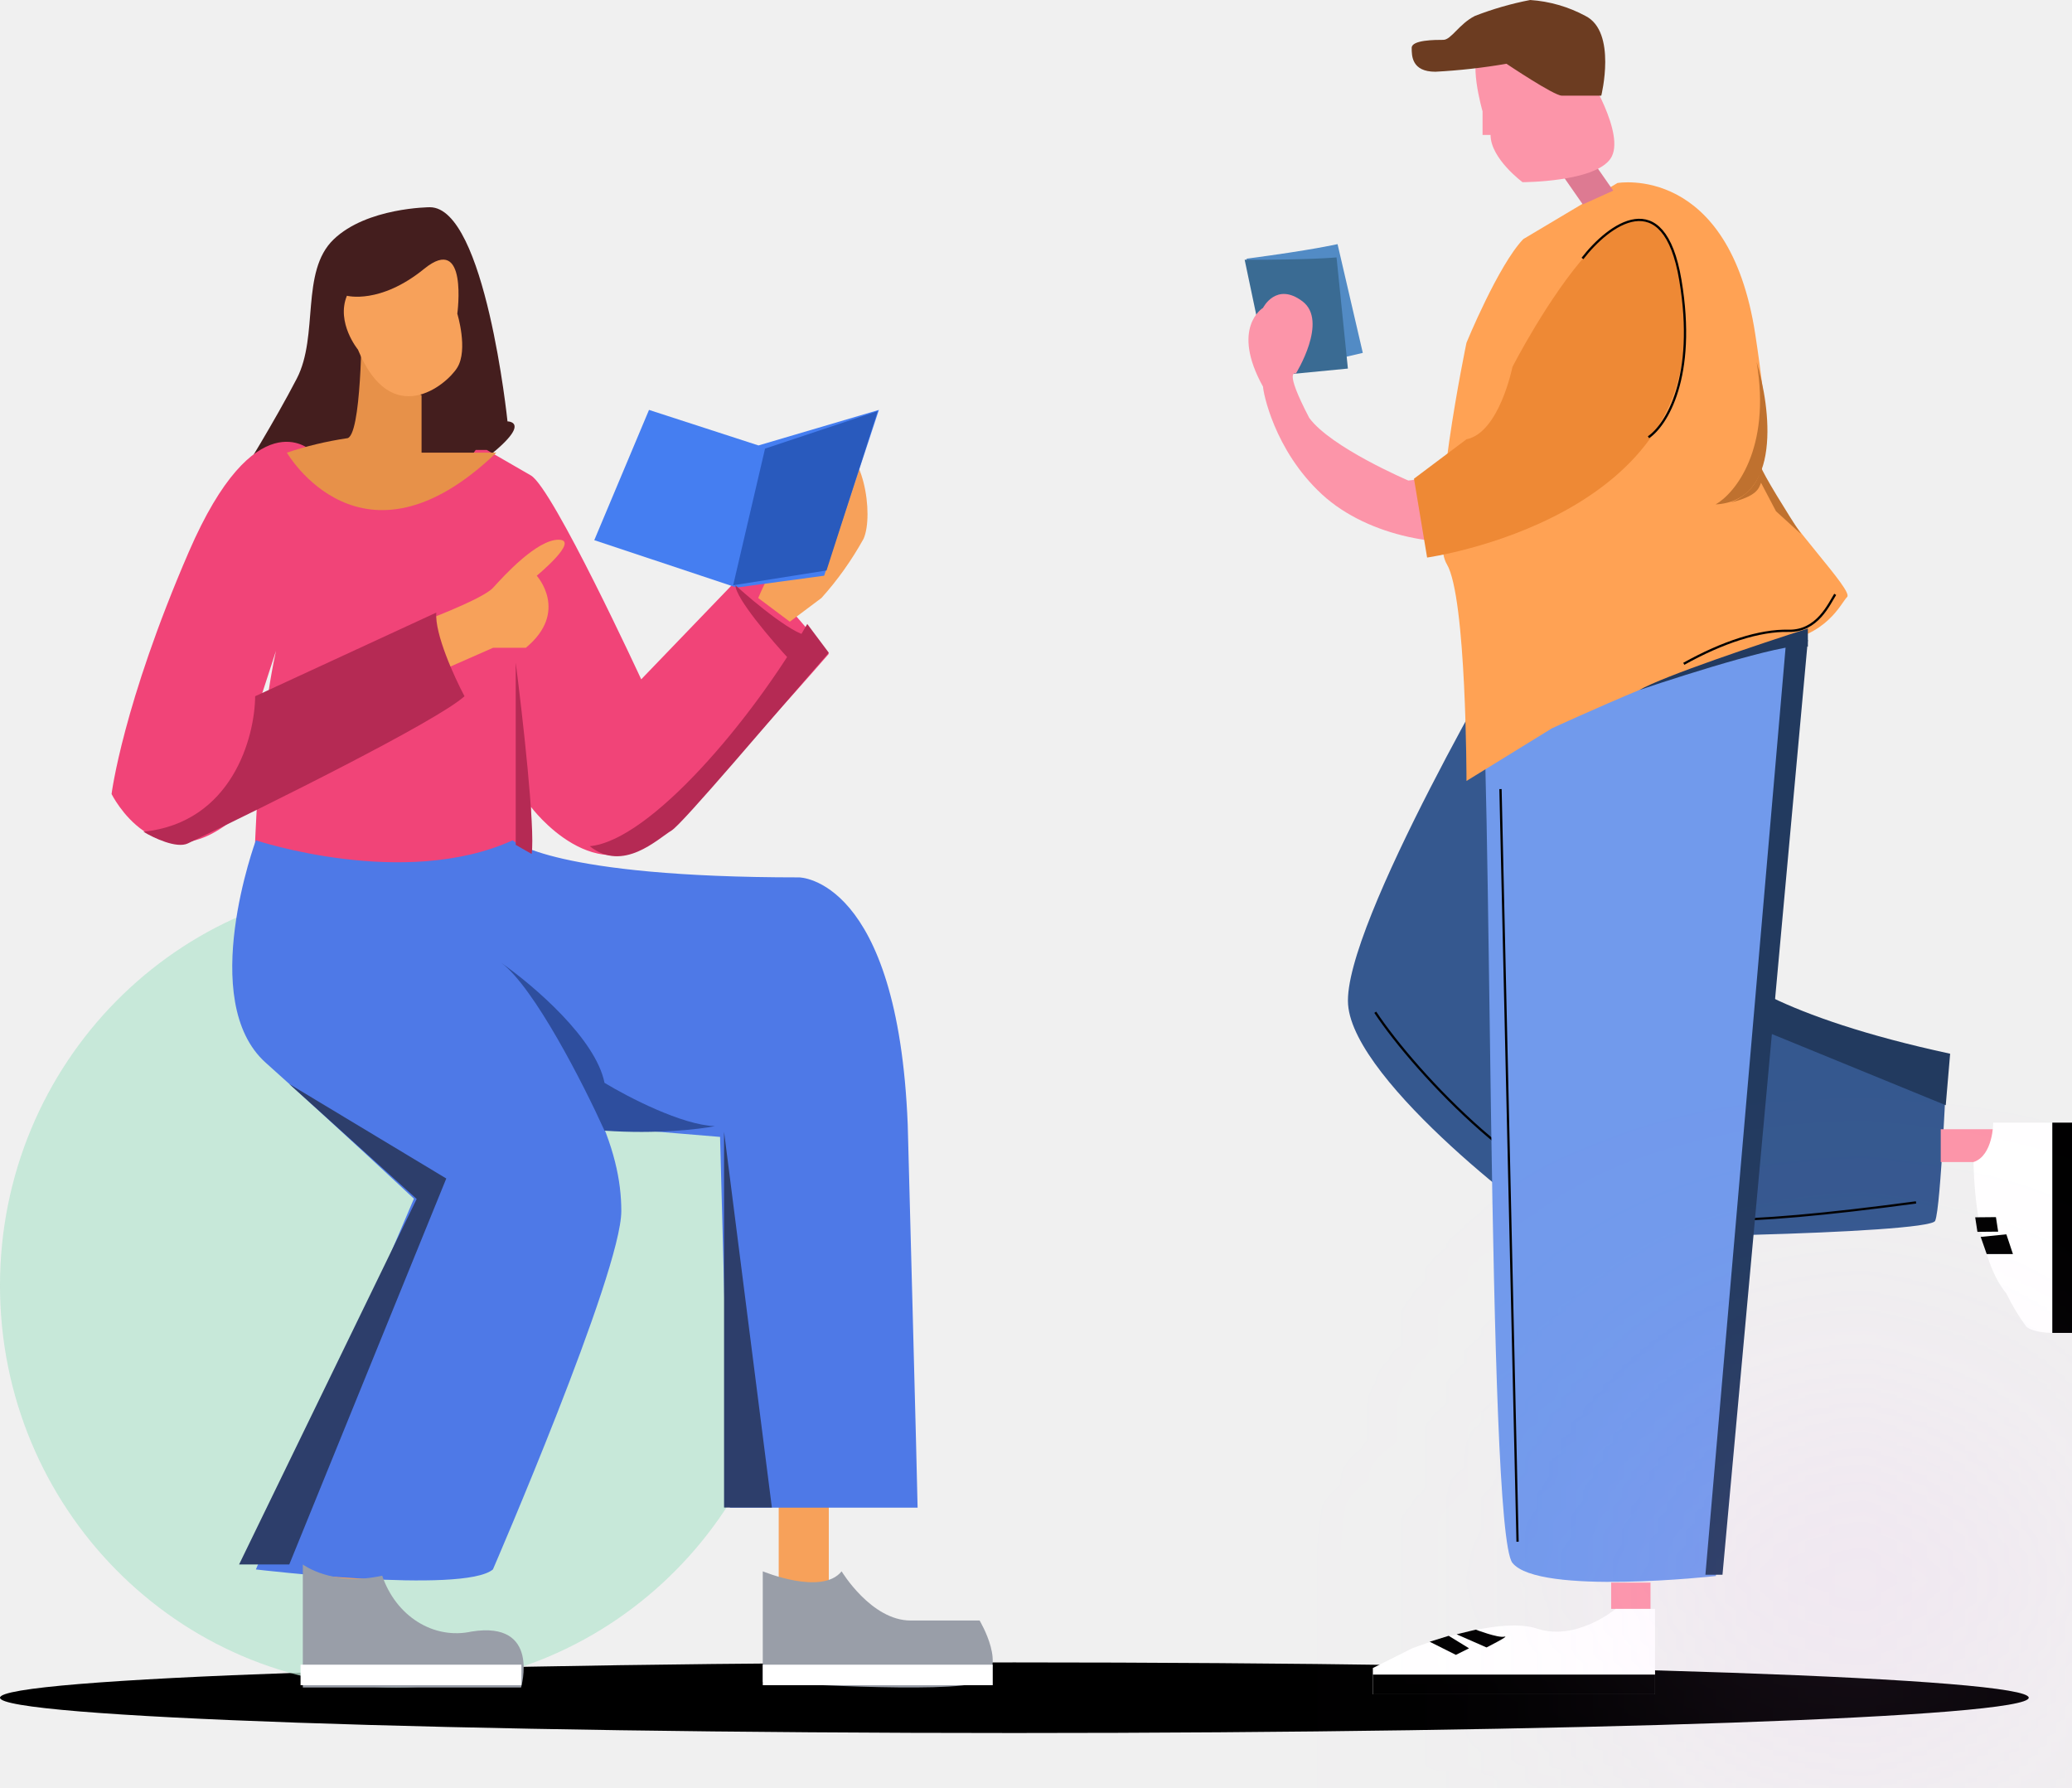
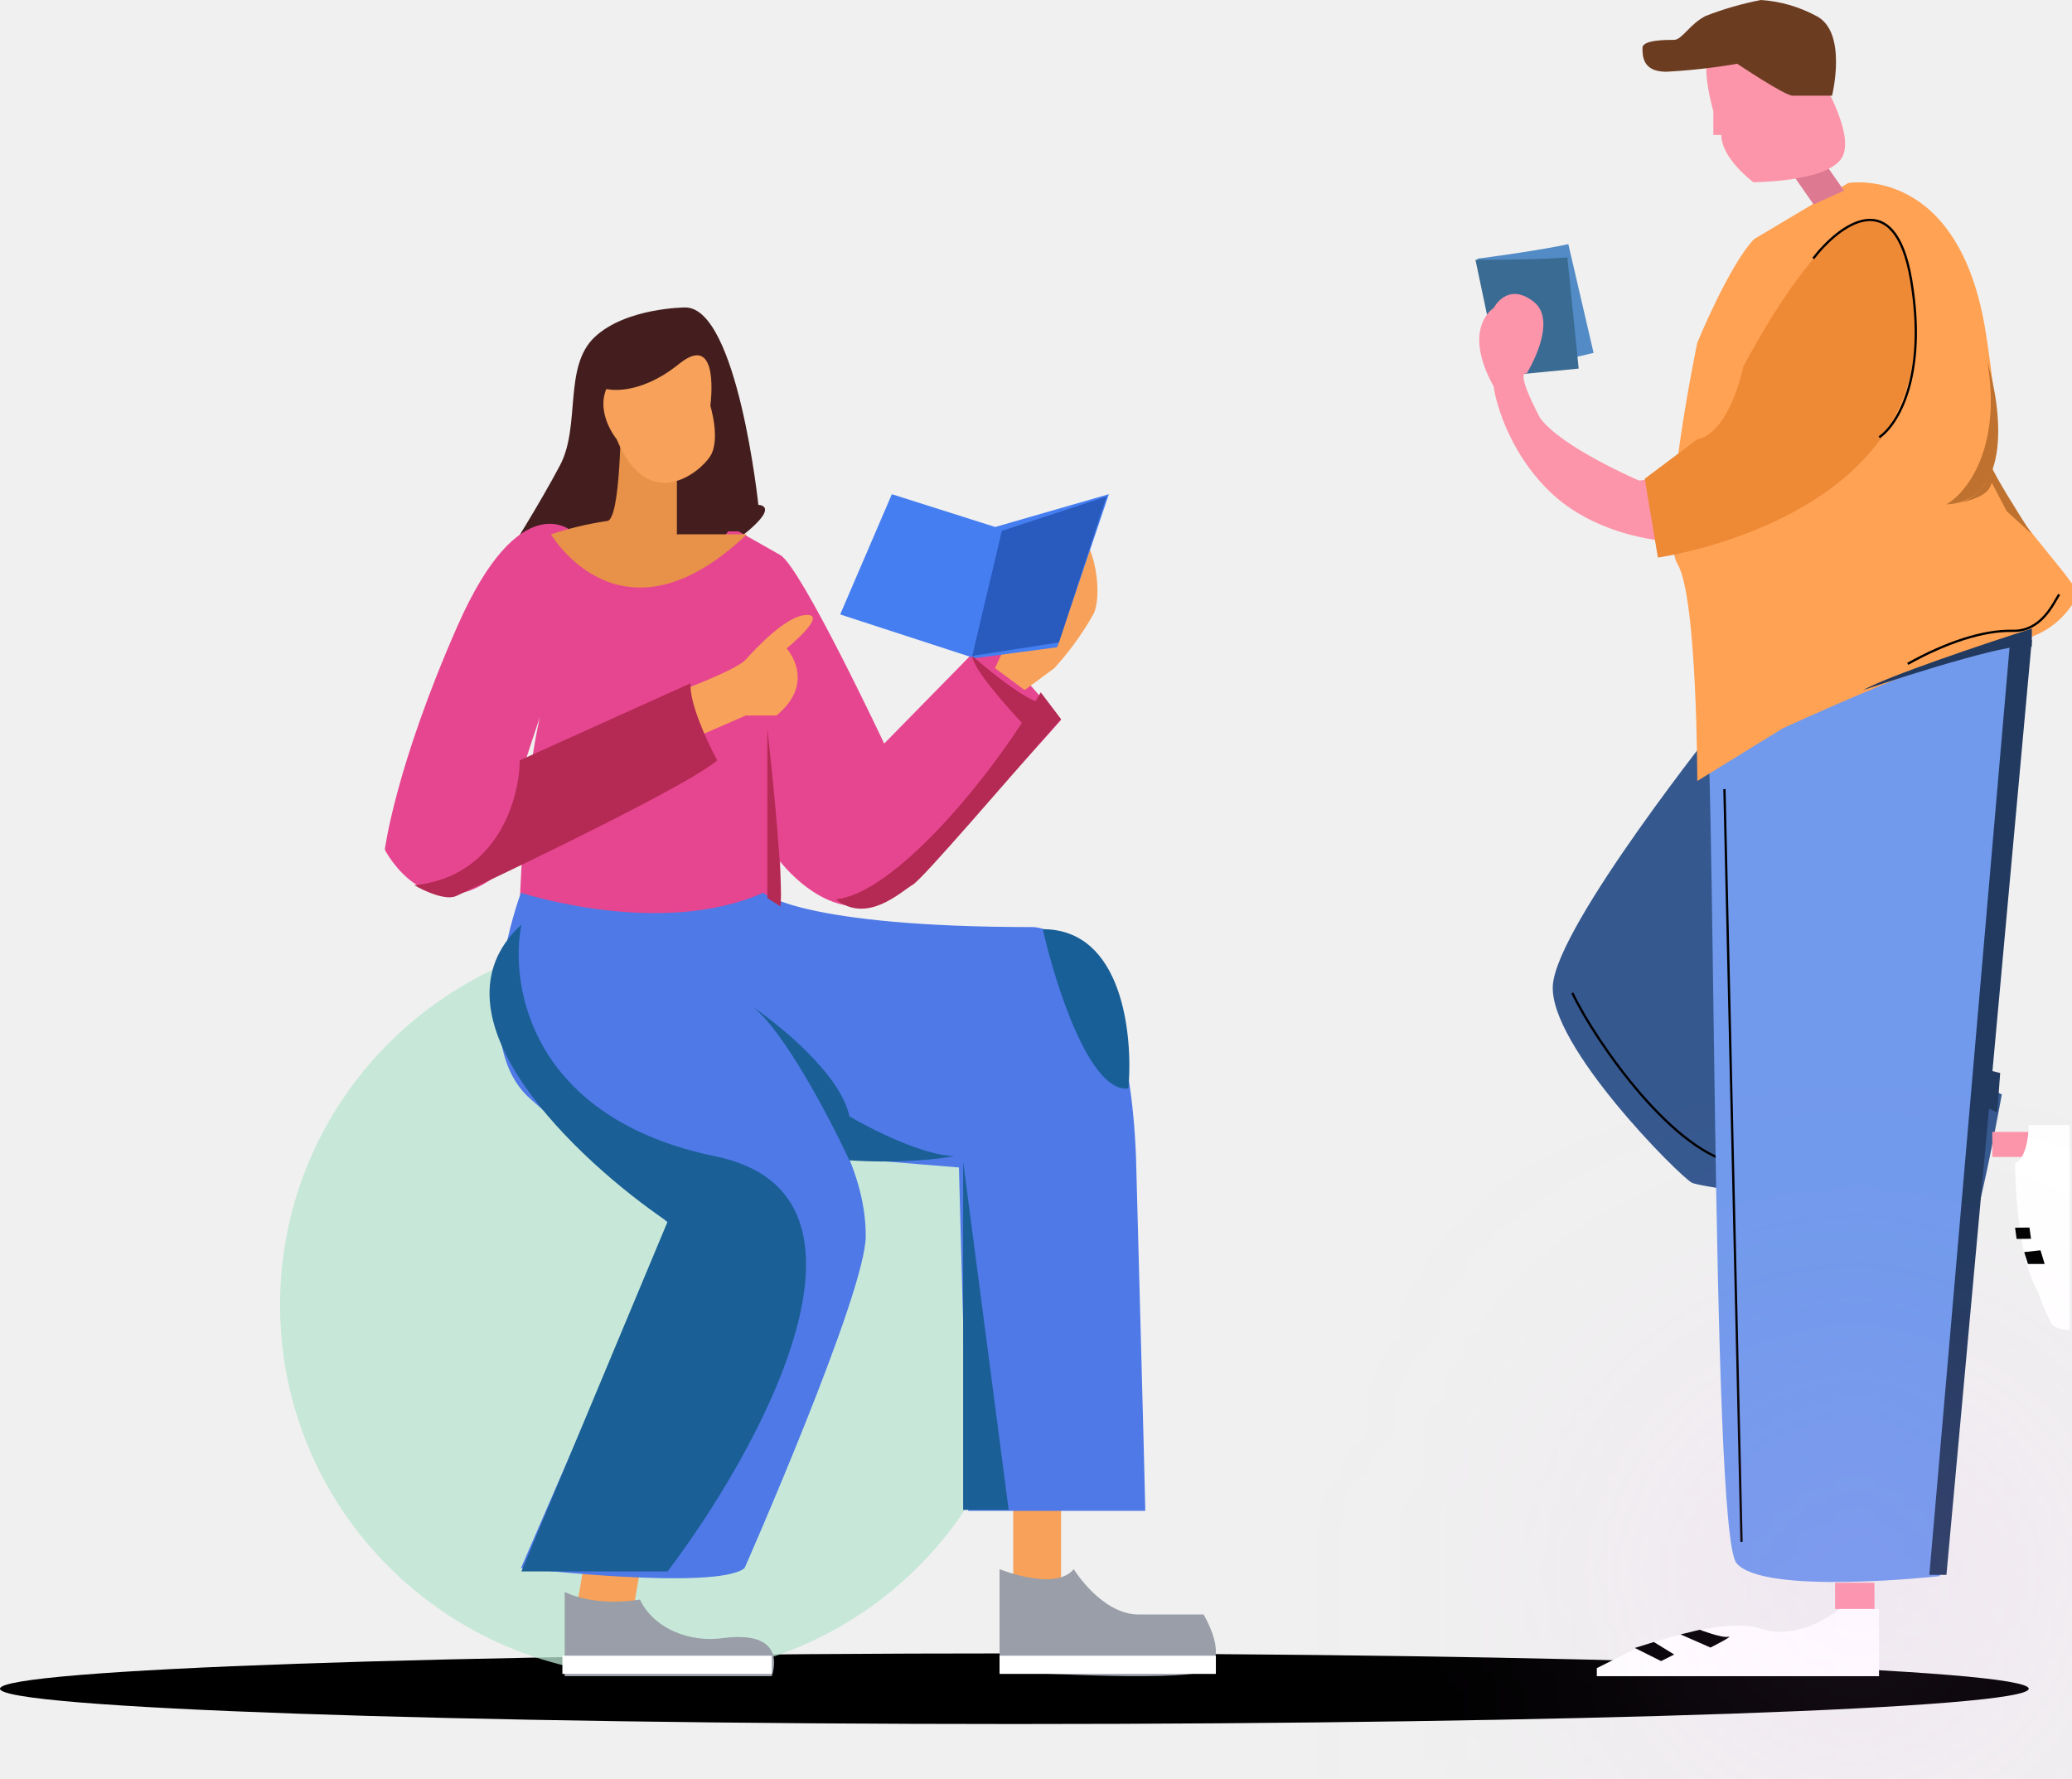
- <svg xmlns="http://www.w3.org/2000/svg" width="910" height="785" viewBox="0 0 910 785" fill="none">
-   <ellipse cx="445.5" cy="745.5" rx="445.5" ry="15.5" fill="black" />
-   <path d="M666.093 277C666.093 277 691.621 351.855 706.938 418.072L855 467.016C855 467.016 852.447 530.354 849.894 536.112C847.342 541.871 694.174 544.75 686.516 541.871C678.857 538.992 594.615 475.653 592.062 441.105C589.51 406.556 666.093 277 666.093 277Z" fill="#35588F" />
-   <path d="M604 444.5C621.667 471.167 675.1 528.4 711.5 528C727.5 538 761.1 538.8 841.5 528" stroke="black" />
-   <path d="M734.299 436.094L854.552 485.326L856.48 462.709C781.972 446.638 756.205 427.161 752.635 419.432L734.299 436.094Z" fill="#223A5F" />
-   <path d="M793.945 270.798L753.593 692.063C753.593 692.063 675.771 700.719 664.241 686.292C652.712 671.866 655.594 314.079 649.83 290.996C644.065 267.913 791.063 270.798 791.063 270.798" fill="#719AEC" />
-   <path d="M710.358 80.364C710.358 80.364 759.358 71.707 770.887 146.727C782.416 221.747 768.005 195.779 776.652 213.091C785.298 230.403 814.122 259.257 811.239 262.142C808.357 265.028 802.592 279.455 779.534 282.34C756.475 285.225 681.535 319.85 681.535 319.85L644.065 342.933C644.065 342.933 644.065 262.142 635.418 247.715C626.771 233.289 644.065 150.5 644.065 150.5C644.065 150.5 658 116.5 669 105L710.358 80.364Z" fill="#FFA254" />
-   <path d="M587.436 107.199C587.436 107.199 576.23 109.825 547.42 113.593L564.853 162.836L598.53 154.956L587.436 107.199Z" fill="#528BC5" />
-   <path d="M586.995 113.027C586.995 113.027 575.466 114.152 546.643 114.066L557.394 165.194L591.981 161.847L586.995 113.027Z" fill="#3A6B93" />
-   <path d="M707.594 694.949H724.887V706.49H707.594V694.949Z" fill="#FC95A9" />
-   <path d="M726.887 706.49H709.594C709.594 706.49 692.3 720.917 675.006 715.146C657.712 709.375 620.242 723.802 620.242 723.802L602.948 732.458V744H726.887V706.49Z" fill="white" />
-   <path d="M648.143 715.608C648.143 715.608 657.856 719.33 660.681 718.695C663.505 718.06 652.87 723.427 652.87 723.427L639.726 717.657L648.143 715.608Z" fill="black" />
-   <path d="M645.183 723.802L636.247 718.32L627.889 720.917L639.418 726.688L645.183 723.802Z" fill="black" />
-   <path d="M602.948 735.344H726.887V744H602.948V735.344Z" fill="black" />
-   <path d="M699.636 70.957L708.514 83.711L695.14 89.77L686.262 77.017L699.636 70.957Z" fill="#DD7A92" />
-   <path d="M696.8 31.6C696.8 31.6 714.368 59.257 707.341 69.629C700.314 80 668.691 80 668.691 80C668.691 80 654.637 69.629 654.637 59.257H651.123V48.886C651.123 48.886 644.096 24.685 651.123 21.228C651.123 21.228 665.178 3.942 682.746 14.314C682.746 14.314 689.773 17.771 696.8 31.6Z" fill="#FC95A9" />
-   <path d="M703.265 42C703.265 42 710.204 14 696.327 7C688.816 2.952 680.537 0.566 672.041 0C663.755 1.598 655.627 3.941 647.755 7C640.816 10.5 637.347 17.5 633.878 17.5C630.408 17.5 620 17.5 620 21C620 24.5 620 31.5 630.408 31.5C640.875 30.948 651.301 29.779 661.633 28C661.633 28 682.449 42 685.918 42H703.265Z" fill="#6C3C21" />
-   <path d="M875.412 495.858C878.295 495.858 875.412 510.285 875.412 510.285H852.354V495.858H875.412Z" fill="#FC95A9" />
-   <path d="M866.765 510.285C866.765 510.285 866.765 550.68 881.177 567.992C883.616 573.054 886.51 577.883 889.824 582.419C892.706 585.304 901.353 585.304 901.353 585.304V492.972H875.412C875.412 492.972 875.412 507.399 866.765 510.285Z" fill="white" />
-   <path d="M867.486 534.551L876.594 534.464L877.574 540.841L868.466 540.927L867.486 534.551Z" fill="black" />
-   <path d="M869.907 543.149L881.177 542.024L884.059 550.68H872.53L869.907 543.149Z" fill="black" />
-   <path d="M724.77 109.217C724.77 109.217 704.593 83.249 678.653 146.727C652.712 210.205 618.5 211 618.5 211C618.5 211 584.5 196.5 575 183.5C563.5 161.5 569.125 164.039 569.125 164.039C569.125 164.039 583.536 140.956 572.007 132.3C560.478 123.644 554.713 135.186 554.713 135.186C554.713 135.186 540.302 143.842 554.713 169.81C554.713 171.917 559.5 197.566 580.5 217C601.5 236.434 636.331 241.079 654 236.434C661.004 234.587 711.453 215.053 727.652 155.383C730.68 144.108 731.656 132.38 730.534 120.759C730.534 119.662 730.794 117.47 724.77 109.217Z" fill="#FC95A9" />
-   <path d="M621.007 210.206L626.771 244.83C626.771 244.83 750.71 227.518 739.181 132.3C727.652 37.083 664.241 161.154 664.241 161.154C664.241 161.154 658.477 190.008 644.065 192.893L621.007 210.206Z" fill="#EE8935" />
-   <path d="M901.353 492.972H910V585.304H901.353V492.972Z" fill="black" />
-   <path d="M695 113.5C706.333 98.833 730.8 80.2 738 123C745.2 165.8 731.667 186.833 724 192" stroke="black" />
-   <path d="M659 346.5L666.5 677" stroke="black" />
-   <path d="M806 261C803.306 265.209 798.152 277.306 785.5 277C772.848 276.694 756.5 282 739.5 291.5" stroke="black" />
-   <path d="M771.5 159C777.667 179.167 782.7 219.9 753.5 221.5C762.167 216.5 777.9 197 771.5 159Z" fill="#BF712F" />
-   <path d="M773.415 205C772.127 214.29 763.935 219.323 760 220.677C771.59 217.89 772.5 214.5 773.415 211.968L780 224.5L791 234.5C785.42 226.139 773.951 207.516 773.415 205Z" fill="#BF712F" />
-   <path d="M174 741C270.098 741 348 661.978 348 564.5C348 467.022 270.098 388 174 388C77.903 388 0 467.022 0 564.5C0 661.978 77.903 741 174 741Z" fill="#BBE6D2" fill-opacity="0.77" />
-   <path d="M188.795 91C188.795 91 161.087 91.069 146.476 105.175C131.865 119.282 140.092 147.424 130.352 166.233C120.611 185.041 106 208.551 106 208.551C106 208.551 169.314 232.061 203.406 208.551C237.499 185.041 222.888 185.041 222.888 185.041C222.888 185.041 213.147 91 188.795 91Z" fill="#441E1E" />
-   <path d="M128.962 261.933L114.423 306.7L191.962 267.529C191.962 284.317 206.5 306.7 206.5 306.7L102.308 359.86C68.385 387.839 49 348.669 49 348.669C49 348.669 53.846 309.498 82.923 242.348C112 175.198 136.231 197.581 136.231 197.581C175 247.944 208.923 197.581 208.923 197.581H213.769L233.154 208.773C242.846 214.369 281.615 298.306 281.615 298.306L330.077 247.944L364 287.115C364 287.115 320.385 337.477 291.308 365.456C262.231 393.435 233.154 354.264 233.154 354.264V371.052C218.615 393.435 112 371.052 112 371.052C112 371.052 114.423 289.912 128.962 261.933Z" fill="#F14478" />
-   <path d="M170.072 663.609L144.451 657.888L138.674 692.42L164.294 698.141L170.072 663.609Z" fill="#F7A15A" />
-   <path d="M364 653H342V698H364V653Z" fill="#F7A15A" />
-   <path d="M212.146 412.414C259.859 472.108 272.872 504.668 272.872 531.801C272.872 558.935 216.484 689.176 216.484 689.176C203.471 700.03 112.381 689.176 112.381 689.176L147.082 607.776L181.783 526.375C181.783 526.375 147.082 493.814 116.719 466.681C86.356 439.547 112.381 369 112.381 369C112.381 369 177.445 390.707 225.159 369C225.159 369 242.509 385.28 350.949 385.28C350.949 385.28 394.325 385.28 398.662 493.814C398.662 493.814 403 656.616 403 662.043H320.586L316.248 499.241L251.184 493.814L212.146 412.414Z" fill="#4E79E7" />
-   <path d="M265.5 496.5C256.268 476.092 234.665 433.681 220.238 422.861C219.813 422.562 219.401 422.275 219 422C219.406 422.26 219.819 422.547 220.238 422.861C234.473 432.886 261.616 456.079 265.5 475.5C275.667 481.667 299.6 494.1 314 494.5C307.5 495.833 288.7 498.1 265.5 496.5Z" fill="#2E4E9E" />
-   <path d="M133 687C133 687 146.07 696.818 167.854 691.909C170.78 700.546 176.317 707.744 183.489 712.234C190.662 716.723 199.01 718.218 207.064 716.455C237.561 711.545 228.848 741 228.848 741H133V687Z" fill="#999EA8" />
-   <path d="M335 690C335 690 360.971 700.8 369.629 690C369.629 690 382.614 711.6 399.929 711.6H430.229C430.229 711.6 443.214 733.2 430.229 738.6C417.243 744 335 738.6 335 738.6V690Z" fill="#999EA8" />
-   <path d="M183 273.909C183 273.909 211.761 263.364 216.555 258.091C221.348 252.818 235.729 237 245.316 237C254.903 237 235.729 252.818 235.729 252.818C235.729 252.818 250.109 268.636 230.935 284.455H216.555L192.587 295L183 273.909Z" fill="#F7A15A" />
-   <path d="M333 262.6C336.915 253.478 341.56 244.775 346.88 236.6C351.506 231.4 346.88 215.8 346.88 215.8C346.88 215.8 351.506 195 365.386 195C379.265 195 383.892 226.2 379.265 236.6C374.023 246.051 367.812 254.777 360.759 262.6L346.88 273L333 262.6Z" fill="#F7A15A" />
-   <path d="M261 237.2L285.038 180L333.115 195.6L386 180L361.962 252.8L323.5 258L261 237.2Z" fill="#457EF1" />
-   <path d="M158.857 142C158.857 142 158.857 192.462 152.286 192.462C143.343 193.794 134.544 195.905 126 198.769C126 198.769 158.857 255.538 218 198.769H185.143V173.538C178.429 170.716 172.53 166.372 167.951 160.878C163.373 155.385 160.252 148.907 158.857 142Z" fill="#E79149" />
-   <path d="M152.358 129.865C152.358 129.865 166.904 133.806 186.299 118.039C205.694 102.273 200.845 137.748 200.845 137.748C200.845 137.748 205.694 153.515 200.845 161.398C195.996 169.282 171.753 188.99 157.206 153.515C157.206 153.515 147.509 141.69 152.358 129.865Z" fill="#F7A15A" />
-   <path d="M204 305.73C192.186 316.516 118.098 353.308 82.53 370.355C77.576 372.74 67.446 367.939 63 365.241C101.87 361.15 111.905 323.862 112.064 305.73L191.615 269C190.853 278.299 199.554 297.361 204 305.73Z" fill="#B52A54" />
-   <path d="M354.541 274C330.703 315.677 285.486 369.241 259 371.574C273.662 383.307 288.797 368.417 294.946 364.696C299.78 361.771 339.248 314.942 364 286.625L354.541 274Z" fill="#B52A54" />
-   <path d="M356 279.157C350.343 280.289 331.643 264.857 323 257C323 262.657 339.029 281.357 347.043 290L356 279.157Z" fill="#B52A54" />
-   <path d="M196 517.5L127.043 476L183 526.5L105 687H127.043L196 517.5Z" fill="#2D3E6B" />
-   <path d="M339 662L318 497V662H339Z" fill="#2D3E6B" />
-   <path d="M226.5 291V371L233.5 375C235.1 363.8 229.5 314.333 226.5 291Z" fill="#B52A54" />
-   <path d="M784.5 281L749 691.5H756.5L794 281H784.5Z" fill="#223A5F" />
-   <path d="M794 284C789.032 280.8 742.597 295.333 720 303C730.35 297 773.646 282.5 794 276V284Z" fill="#223A5F" />
-   <rect x="132" y="731" width="97" height="9" fill="white" />
-   <rect x="335" y="731" width="101" height="9" fill="white" />
-   <path d="M385.5 180.5L336 197L322 257L363 250.5L385.5 180.5Z" fill="#295ABD" />
+ <svg xmlns="http://www.w3.org/2000/svg" width="910" height="781" viewBox="0 0 910 781" fill="none">
+   <ellipse cx="445.5" cy="741.5" rx="445.5" ry="15.5" fill="black" />
+   <path d="M755.925 315.972C755.925 315.972 767.296 375.56 771.831 427.491L879.171 480.587C879.171 480.587 870.425 528.409 867.865 532.507C865.305 536.604 748.514 522.31 742.999 519.3C737.484 516.29 680.224 459.129 681.995 432.62C683.765 406.111 755.925 315.972 755.925 315.972Z" fill="#35588F" />
+   <path d="M690.558 435.999C701.172 458.149 735.791 507.363 763.604 510.989C774.737 520.307 800.286 524.541 862.785 525.021" stroke="black" />
+   <path d="M796.479 450.783L877.165 488.469L878.459 471.156C828.466 458.854 811.177 443.945 808.782 438.028L796.479 450.783Z" fill="#223A5F" />
+   <path d="M891.105 497C893.118 497 891.105 508 891.105 508H875V497H891.105Z" fill="#FC95A9" />
+   <path d="M885 510.875C885 510.875 885 550.25 895 567.125C896.692 572.059 898.701 576.766 901 581.188C903 584 909 584 909 584V494H891C891 494 891 508.062 885 510.875Z" fill="white" />
+   <path d="M885 539.067L891.32 539L892 543.933L885.68 544L885 539.067Z" fill="black" />
+   <path d="M889 549.78L896.167 549L898 555H890.668L889 549.78Z" fill="black" />
+   <path d="M892.303 270.798L851.95 692.063C851.95 692.063 774.128 700.719 762.599 686.292C751.07 671.866 753.952 314.079 748.187 290.996C742.423 267.913 889.42 270.798 889.42 270.798" fill="#719AEC" />
+   <path d="M811.716 80.364C811.716 80.364 860.716 71.707 872.245 146.727C883.774 221.747 869.362 195.779 878.009 213.091C886.656 230.403 915.479 259.257 912.597 262.142C909.715 265.028 903.95 279.455 880.892 282.34C857.833 285.225 782.893 319.85 782.893 319.85L745.423 342.933C745.423 342.933 745.423 262.142 736.776 247.715C728.129 233.289 745.423 150.5 745.423 150.5C745.423 150.5 759.358 116.5 770.358 105L811.716 80.364Z" fill="#FFA254" />
+   <path d="M688.794 107.199C688.794 107.199 677.587 109.825 648.778 113.593L666.21 162.836L699.888 154.956L688.794 107.199Z" fill="#528BC5" />
+   <path d="M688.352 113.027C688.352 113.027 676.823 114.152 648 114.066L658.751 165.194L693.339 161.847L688.352 113.027Z" fill="#3A6B93" />
+   <path d="M805.952 694.949H823.246V706.49H805.952V694.949Z" fill="#FC95A9" />
+   <path d="M825.246 706.49H807.952C807.952 706.49 790.658 720.917 773.365 715.146C756.071 709.375 718.601 723.802 718.601 723.802L701.307 732.458V744H825.246V706.49Z" fill="white" />
+   <path d="M746.5 715.608C746.5 715.608 756.214 719.33 759.038 718.695C761.863 718.06 751.227 723.427 751.227 723.427L738.084 717.657L746.5 715.608Z" fill="black" />
+   <path d="M735.294 726.482L726.359 721L718 723.597L729.529 729.368L735.294 726.482Z" fill="black" />
+   <path d="M690 736H826V745H690V736Z" fill="black" />
+   <path d="M800.994 70.957L809.871 83.711L796.497 89.77L787.62 77.017L800.994 70.957Z" fill="#DD7A92" />
+   <path d="M798.157 31.6C798.157 31.6 815.725 59.257 808.698 69.629C801.671 80 770.049 80 770.049 80C770.049 80 755.994 69.629 755.994 59.257H752.481V48.886C752.481 48.886 745.453 24.685 752.481 21.228C752.481 21.228 766.535 3.942 784.103 14.314C784.103 14.314 791.13 17.771 798.157 31.6Z" fill="#FC95A9" />
+   <path d="M804.623 42C804.623 42 811.562 14 797.684 7C790.174 2.952 781.895 0.566 773.398 0C765.112 1.598 756.985 3.941 749.113 7C742.174 10.5 738.704 17.5 735.235 17.5C731.766 17.5 721.357 17.5 721.357 21C721.357 24.5 721.357 31.5 731.766 31.5C742.232 30.948 752.658 29.779 762.99 28C762.99 28 783.806 42 787.276 42H804.623Z" fill="#6C3C21" />
+   <path d="M826.127 109.217C826.127 109.217 805.95 83.249 780.01 146.727C754.069 210.205 719.857 211 719.857 211C719.857 211 685.857 196.5 676.357 183.5C664.857 161.5 670.482 164.039 670.482 164.039C670.482 164.039 684.893 140.956 673.364 132.3C661.835 123.644 656.07 135.186 656.07 135.186C656.07 135.186 641.659 143.842 656.07 169.81C656.07 171.917 660.857 197.566 681.857 217C702.857 236.434 737.688 241.079 755.357 236.434C762.361 234.587 812.81 215.053 829.009 155.383C832.036 144.108 833.013 132.38 831.891 120.759C831.891 119.662 832.151 117.47 826.127 109.217Z" fill="#FC95A9" />
+   <path d="M722.365 210.206L728.13 244.83C728.13 244.83 852.069 227.518 840.54 132.3C829.01 37.083 765.6 161.154 765.6 161.154C765.6 161.154 759.835 190.008 745.423 192.893L722.365 210.206Z" fill="#EE8935" />
+   <path d="M796.357 113.5C807.691 98.833 832.157 80.2 839.357 123C846.557 165.8 833.024 186.833 825.357 192" stroke="black" />
+   <path d="M757.357 346.5L764.857 677" stroke="black" />
+   <path d="M904.357 261C901.663 265.209 896.51 277.306 883.857 277C871.205 276.694 854.857 282 837.857 291.5" stroke="black" />
+   <path d="M872.857 159C879.024 179.167 884.057 219.9 854.857 221.5C863.524 216.5 879.257 197 872.857 159Z" fill="#BF712F" />
+   <path d="M874.772 205C873.484 214.29 865.292 219.323 861.357 220.677C872.948 217.89 873.857 214.5 874.772 211.968L881.357 224.5L892.357 234.5C886.777 226.139 875.309 207.516 874.772 205Z" fill="#BF712F" />
+   <path d="M287 736C377.575 736 451 663.022 451 573C451 482.978 377.575 410 287 410C196.425 410 123 482.978 123 573C123 663.022 196.425 736 287 736Z" fill="#BBE6D2" fill-opacity="0.77" />
+   <path d="M300.966 135C300.966 135 274.874 135.064 261.115 148.068C247.356 161.072 255.104 187.016 245.931 204.355C236.759 221.694 223 243.367 223 243.367C223 243.367 282.621 265.041 314.724 243.367C346.828 221.694 333.069 221.694 333.069 221.694C333.069 221.694 323.897 135 300.966 135Z" fill="#441E1E" />
+   <path d="M244.392 292.847L230.685 334.262L303.792 298.024C303.792 313.555 317.5 334.262 317.5 334.262L219.262 383.443C187.277 409.327 169 373.089 169 373.089C169 373.089 173.569 336.851 200.985 274.728C228.4 212.606 251.246 233.313 251.246 233.313C287.8 279.905 319.785 233.313 319.785 233.313H324.354L342.631 243.667C351.769 248.844 388.323 326.497 388.323 326.497L434.015 279.905L466 316.143C466 316.143 424.877 362.735 397.462 388.62C370.046 414.504 342.631 378.266 342.631 378.266V393.797C328.923 414.504 228.4 393.797 228.4 393.797C228.4 393.797 230.685 318.732 244.392 292.847Z" fill="#E64690" />
+   <path d="M283.319 676.463L259.168 671.174L253.722 703.102L277.873 708.392L283.319 676.463Z" fill="#F7A15A" />
+   <path d="M466 655H445V696H466V655Z" fill="#F7A15A" />
+   <path d="M322.925 432.208C367.944 487.494 380.222 517.649 380.222 542.779C380.222 567.909 327.018 688.532 327.018 688.532C314.74 698.584 228.795 688.532 228.795 688.532L261.536 613.143L294.277 537.753C294.277 537.753 261.536 507.597 232.888 482.468C204.239 457.338 228.795 392 228.795 392C228.795 392 290.184 412.104 335.203 392C335.203 392 351.573 407.078 453.889 407.078C453.889 407.078 494.815 407.078 498.907 507.597C498.907 507.597 503 658.377 503 663.403H425.24L421.148 512.623L359.759 507.597L322.925 432.208Z" fill="#4E79E7" />
+   <path d="M373.053 509.494C364.307 490.732 343.84 451.739 330.173 441.792C329.771 441.517 329.379 441.253 329 441C329.385 441.239 329.776 441.503 330.173 441.792C343.658 451.009 369.373 472.332 373.053 490.187C382.684 495.857 405.358 507.288 419 507.655C412.842 508.881 395.032 510.965 373.053 509.494Z" fill="#1A5F96" />
+   <path d="M248 699C248 699 260.396 705.727 281.057 702.364C283.833 708.282 289.084 713.213 295.887 716.29C302.689 719.366 310.607 720.39 318.246 719.182C347.171 715.818 338.907 736 338.907 736H248V699Z" fill="#999EA8" />
+   <path d="M439 689C439 689 463.429 698.953 471.571 689C471.571 689 483.786 708.906 500.071 708.906H528.571C528.571 708.906 540.786 728.812 528.571 733.788C516.357 738.765 439 733.788 439 733.788V689Z" fill="#999EA8" />
+   <path d="M296 304.364C296 304.364 322.991 294.545 327.49 289.636C331.988 284.727 345.484 270 354.481 270C363.478 270 345.484 284.727 345.484 284.727C345.484 284.727 358.979 299.455 340.985 314.182H327.49L304.997 324L296 304.364Z" fill="#F7A15A" />
+   <path d="M437 293.4C440.67 284.979 445.025 276.946 450.012 269.4C454.349 264.6 450.012 250.2 450.012 250.2C450.012 250.2 454.349 231 467.361 231C480.373 231 484.711 259.8 480.373 269.4C475.459 278.124 469.636 286.179 463.024 293.4L450.012 303L437 293.4Z" fill="#F7A15A" />
+   <path d="M369 269.8L391.692 217L437.077 231.4L487 217L464.308 284.2L428 289L369 269.8Z" fill="#457EF1" />
+   <path d="M272.714 182C272.714 182 272.714 228.769 266.571 228.769C258.211 230.004 249.987 231.961 242 234.615C242 234.615 272.714 287.231 328 234.615H297.286V211.231C291.01 208.615 285.495 204.588 281.215 199.497C276.935 194.405 274.018 188.401 272.714 182Z" fill="#E79149" />
+   <path d="M266.279 170.807C266.279 170.807 279.986 174.486 298.262 159.77C316.538 145.054 311.969 178.165 311.969 178.165C311.969 178.165 316.538 192.881 311.969 200.238C307.4 207.596 284.555 225.991 270.848 192.881C270.848 192.881 261.71 181.844 266.279 170.807Z" fill="#F7A15A" />
+   <path d="M315 333.849C303.857 343.789 233.972 377.695 200.422 393.406C195.749 395.603 186.194 391.179 182 388.693C218.665 384.922 228.131 350.559 228.28 333.849L303.318 300C302.599 308.569 310.806 326.137 315 333.849Z" fill="#B52A54" />
+   <path d="M457.081 304C434.605 342.816 391.973 392.705 367 394.878C380.824 405.806 395.095 391.937 400.892 388.472C405.449 385.748 442.662 342.132 466 315.759L457.081 304Z" fill="#B52A54" />
+   <path d="M459 308.814C453.514 309.877 435.381 295.381 427 288C427 293.314 442.543 310.881 450.314 319L459 308.814Z" fill="#B52A54" />
+   <path d="M314.269 507.759C233.304 491.107 223.683 432.982 228.994 406C185.512 445.964 253.67 509.609 293.185 536.436L228.994 690H293.185C333.948 636.191 395.235 524.41 314.269 507.759Z" fill="#1A5F96" />
+   <path d="M443 663L423 510V663H443Z" fill="#1A5F96" />
+   <path d="M337 320V394.286L342.768 398C344.086 387.6 339.472 341.667 337 320Z" fill="#B52A54" />
+   <path d="M882.857 281L847.357 691.5H854.857L892.357 281H882.857Z" fill="#223A5F" />
+   <path d="M892.357 284C887.39 280.8 840.954 295.333 818.357 303C828.707 297 872.003 282.5 892.357 276V284Z" fill="#223A5F" />
+   <rect x="247" y="727" width="92" height="8" fill="white" />
+   <rect x="439" y="727" width="95" height="8" fill="white" />
+   <path d="M486 218L440.008 233.098L427 288L465.094 282.052L486 218Z" fill="#295ABD" />
  <g filter="url(#filter0_f)">
-     <circle cx="839" cy="735" r="48" fill="#F79CFF" />
+     <circle cx="839" cy="731" r="48" fill="#F79CFF" />
  </g>
+   <path d="M458 408C463.431 432.153 478.549 479.954 495.567 477.938C497.679 454.625 493.123 408 458 408Z" fill="#185F97" />
  <defs>
-     <filter id="filter0_f" x="574" y="470" width="530" height="530" filterUnits="userSpaceOnUse" color-interpolation-filters="sRGB">
+     <filter id="filter0_f" x="574" y="466" width="530" height="530" filterUnits="userSpaceOnUse" color-interpolation-filters="sRGB">
      <feFlood flood-opacity="0" result="BackgroundImageFix" />
      <feBlend mode="normal" in="SourceGraphic" in2="BackgroundImageFix" result="shape" />
      <feGaussianBlur stdDeviation="108.5" result="effect1_foregroundBlur" />
    </filter>
  </defs>
</svg>
